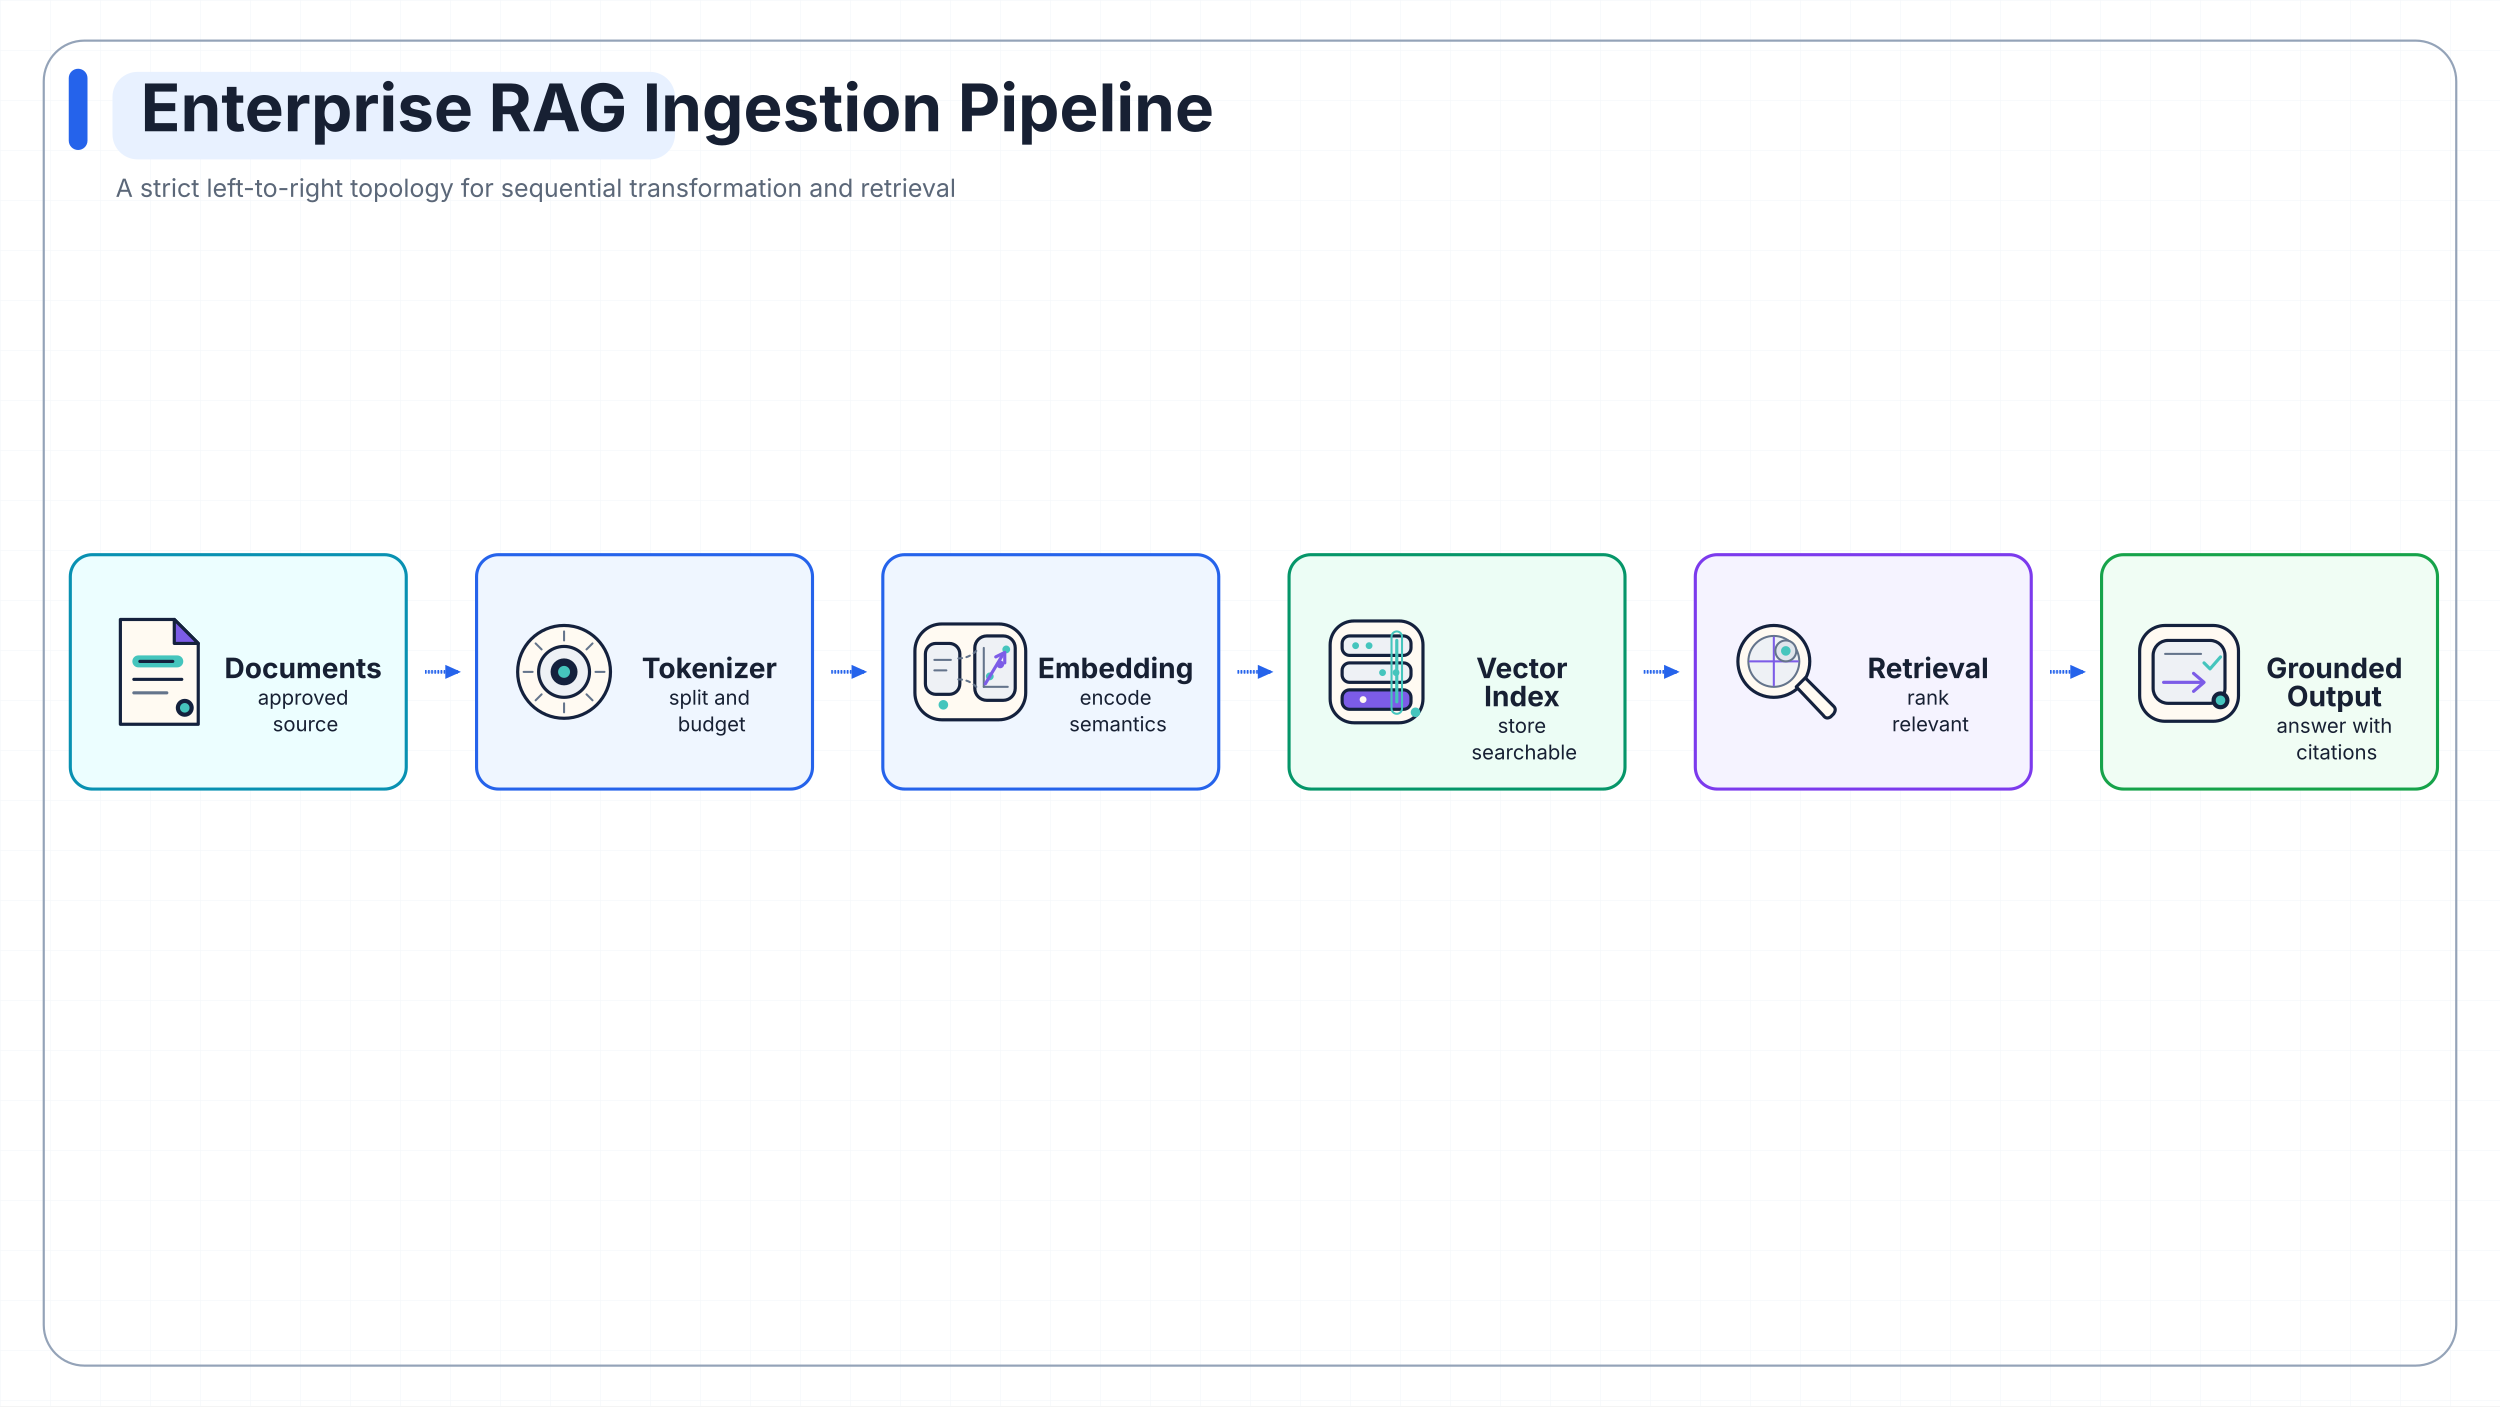
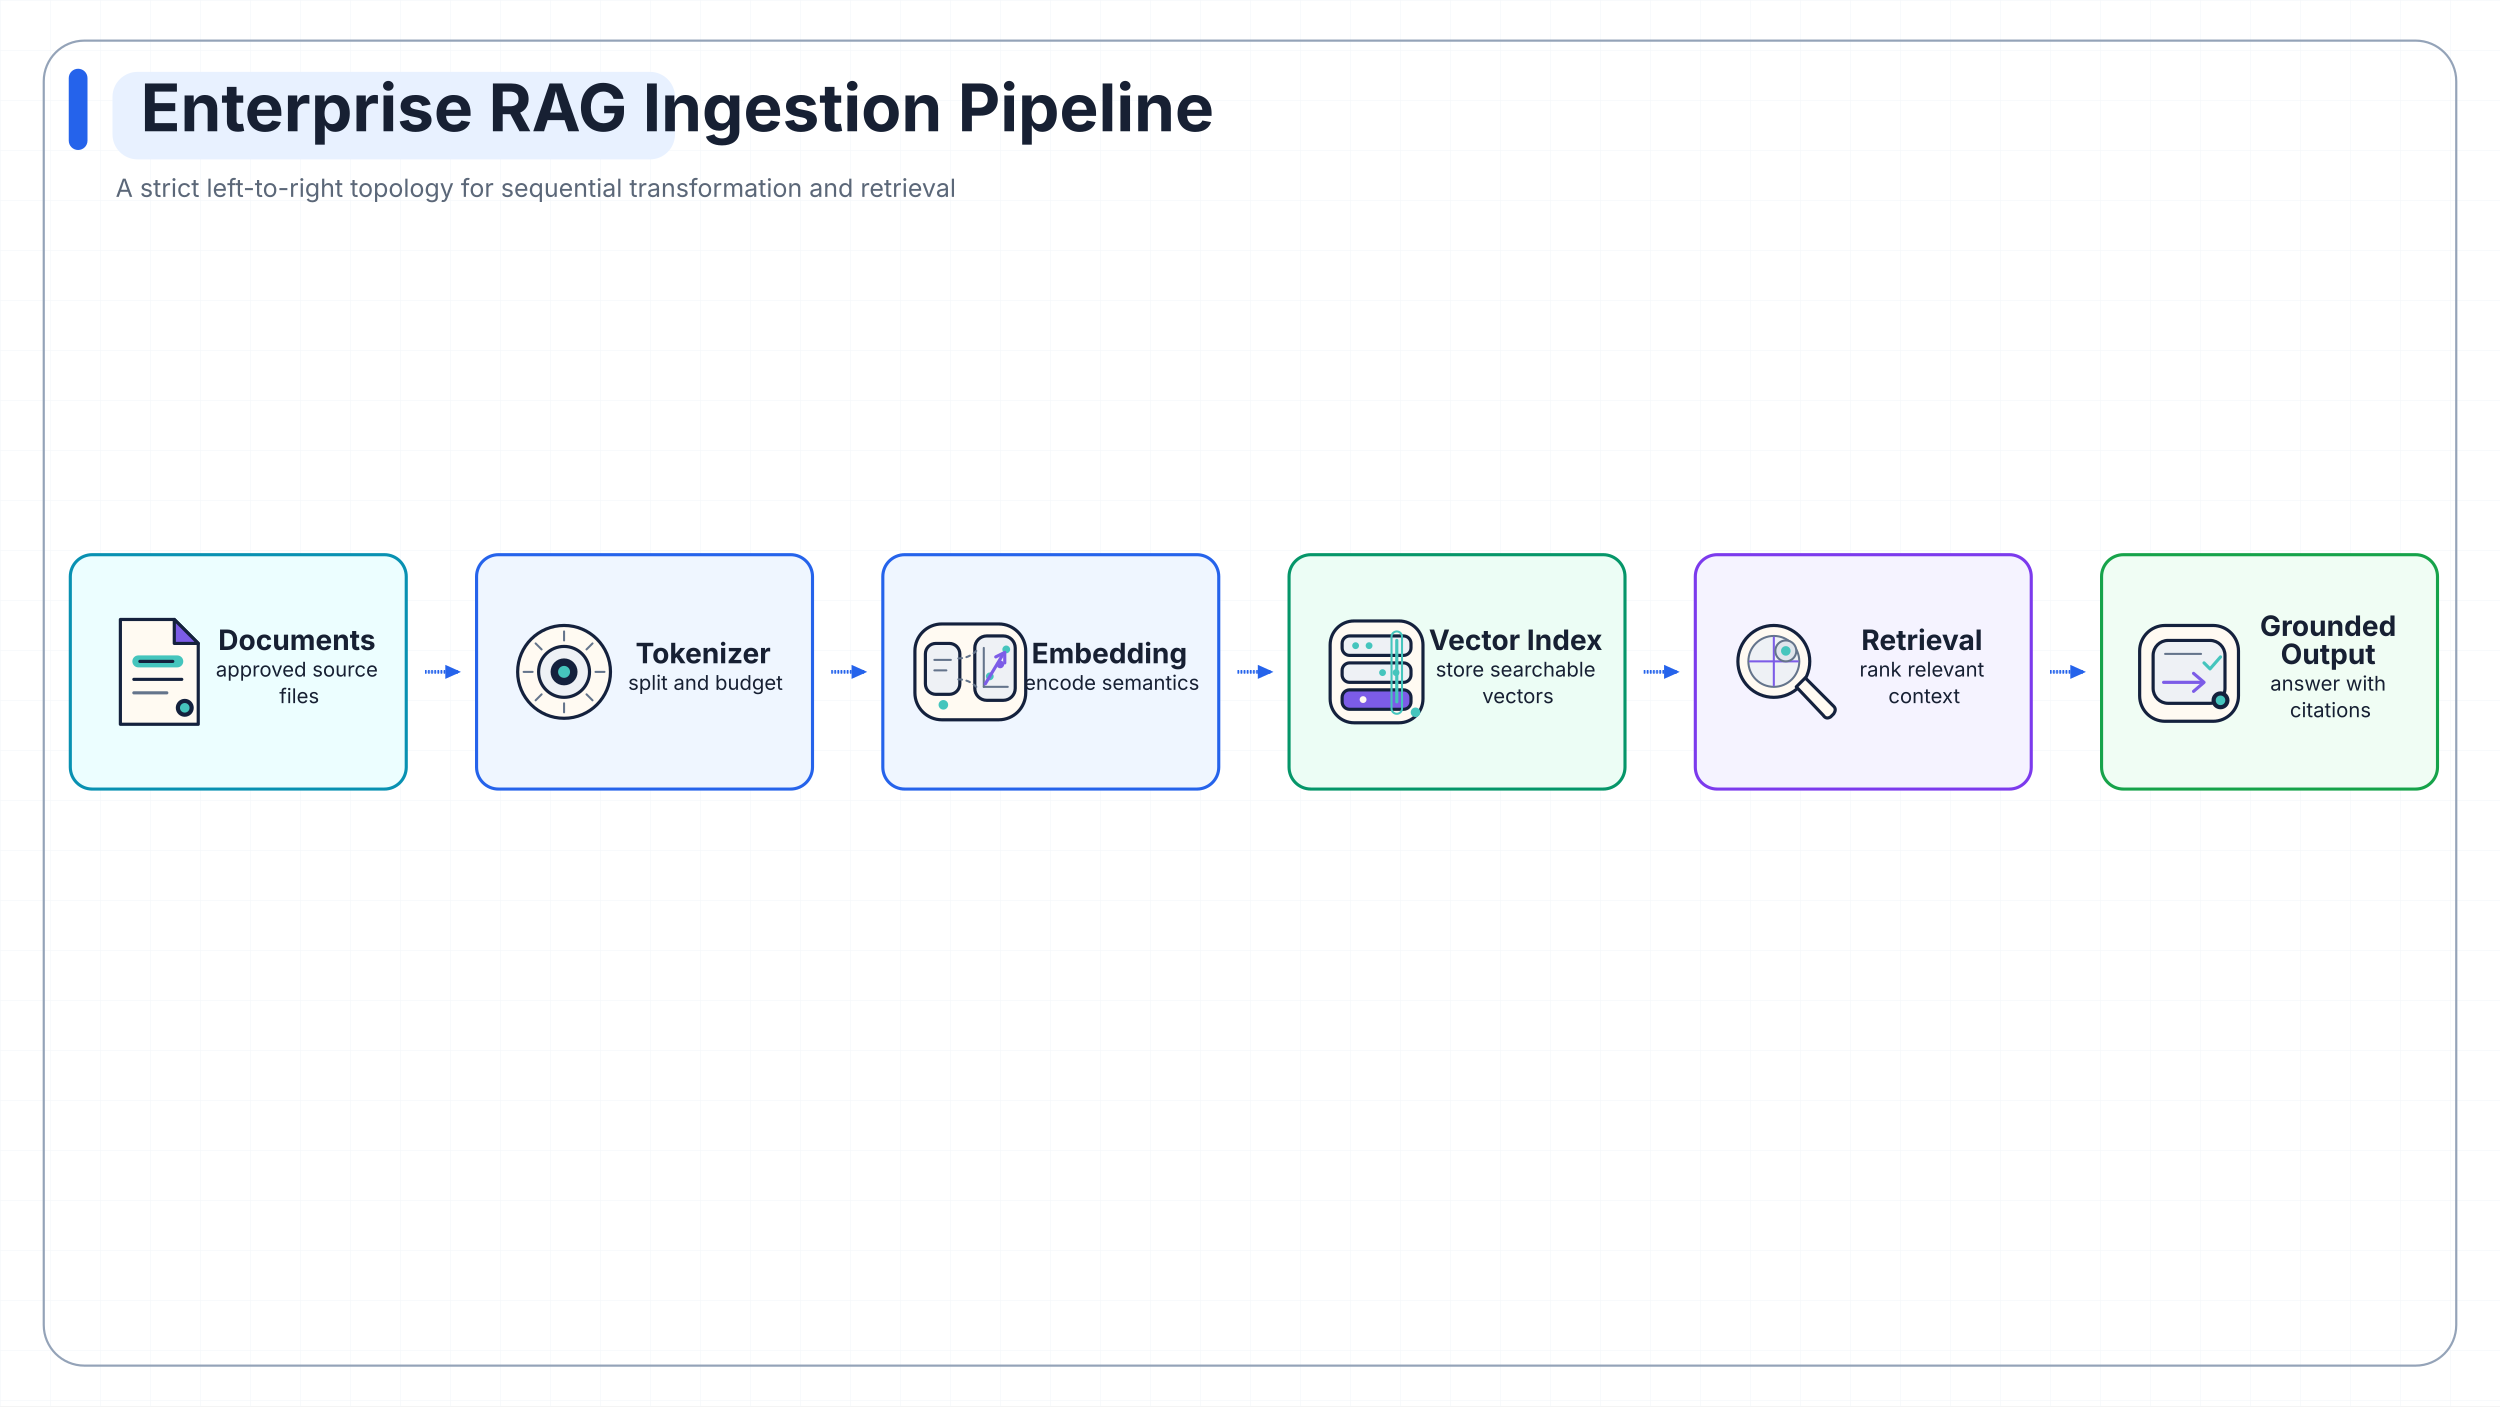
<svg xmlns="http://www.w3.org/2000/svg" width="1600" height="900" viewBox="0 0 1600 900" role="img" aria-labelledby="diagram-title diagram-desc" data-motion-profile="showcase-v1" data-motion-sequence="staged" data-motion-edge="packet-flow" data-motion-node="icon-performance" data-motion-group="none" data-motion-title="highlight-sweep" data-motion-reduced="static" data-icon-system="diagram-core-v1">
  <style>
  .title { font: 700 42px ui-sans-serif, system-ui, -apple-system, BlinkMacSystemFont, "Segoe UI", sans-serif; letter-spacing: 0; }
  .subtitle { font: 400 16px ui-sans-serif, system-ui, -apple-system, BlinkMacSystemFont, "Segoe UI", sans-serif; }
  .node-title { font: 700 18px ui-sans-serif, system-ui, -apple-system, BlinkMacSystemFont, "Segoe UI", sans-serif; }
  .node-caption { font: 400 13px ui-sans-serif, system-ui, -apple-system, BlinkMacSystemFont, "Segoe UI", sans-serif; opacity: 0.84; }
  .group-label { font: 700 14px ui-sans-serif, system-ui, -apple-system, BlinkMacSystemFont, "Segoe UI", sans-serif; text-transform: uppercase; letter-spacing: 0.08em; }
  .edge-label { font: 600 13px ui-sans-serif, system-ui, -apple-system, BlinkMacSystemFont, "Segoe UI", sans-serif; }
  .step-label { font: 700 12px ui-sans-serif, system-ui, -apple-system, BlinkMacSystemFont, "Segoe UI", sans-serif; }
  .edge-flow { stroke-linecap: round; }
  .edge-draw, .edge-base { stroke-linecap: butt; stroke-linejoin: round; }
  .edge-particle { filter: url(#particle-glow); }
  .edge-arrow-particle { filter: url(#particle-glow); }
  .semantic-icon { vector-effect: non-scaling-stroke; }
  .semantic-icon-breathe { transform-box: fill-box; transform-origin: center; animation: semanticIconBreathe 2.8s ease-in-out infinite; }
  .icon-breathe-halo { pointer-events: none; filter: url(#particle-glow); }
  .node-glow, .node-burst { pointer-events: none; }
  #title-accent { transform-origin: 50px 70px; animation: titlePulse 4.8s ease-in-out infinite; }
  #title-highlight { transform-origin: 252px 74px; animation: titleSlide 5.6s ease-in-out infinite; }
  @keyframes titlePulse { 0%, 100% { opacity: 0.76; } 50% { opacity: 1; } }
  @keyframes titleSlide { 0%, 100% { transform: translateX(0); opacity: 0.9; } 50% { transform: translateX(8px); opacity: 1; } }
  @keyframes semanticIconBreathe { 0%, 100% { transform: scale(0.96); opacity: 0.72; } 50% { transform: scale(1.08); opacity: 1; } }
  @media (prefers-reduced-motion: reduce) {
    #title-accent, #title-highlight, .semantic-icon-breathe { animation: none; }
  }
</style>
  <rect width="100%" height="100%" fill="#ffffff" />
  <defs>
    <filter id="soft-glow" x="-40%" y="-40%" width="180%" height="180%">
      <feGaussianBlur stdDeviation="5" result="blur" />
      <feMerge>
        <feMergeNode in="blur" />
        <feMergeNode in="SourceGraphic" />
      </feMerge>
    </filter>
    <filter id="particle-glow" x="-80%" y="-80%" width="260%" height="260%">
      <feGaussianBlur stdDeviation="2.6" result="blur" />
      <feMerge>
        <feMergeNode in="blur" />
        <feMergeNode in="SourceGraphic" />
      </feMerge>
    </filter>
    <pattern id="grid" width="32" height="32" patternUnits="userSpaceOnUse">
      <path d="M 32 0 L 0 0 0 32" fill="none" stroke="#edf2f7" stroke-width="1" />
    </pattern>
  </defs>
  <rect width="100%" height="100%" fill="url(#grid)" opacity="0.52" />
  <rect x="28" y="26" width="1544" height="848" rx="26" fill="none" stroke="#94a3b8" stroke-width="1.4" opacity="1.00" />
  <rect id="title-accent" x="44" y="44" width="12" height="52" rx="6" fill="#2563eb" style="animation:none" />
  <rect id="title-highlight" x="72" y="46" width="360" height="56" rx="16" fill="#e8f1ff" style="animation:none" />
  <text id="main-title" x="90" y="84" class="title" fill="#172033" opacity="1">
  Enterprise RAG Ingestion Pipeline
</text>
  <text x="74" y="126" class="subtitle" fill="#5b6778" opacity="1">
  A strict left-to-right topology for sequential transformation and retrieval
</text>
  <defs>
    <marker id="arrow-1" markerWidth="12" markerHeight="12" viewBox="0 0 12 12" refX="9" refY="6" orient="auto" markerUnits="userSpaceOnUse">
      <path d="M 1 1.5 L 11 6 L 1 10.5 z" fill="#2563eb" />
    </marker>
  </defs>
  <g class="edge" data-role="process">
    <path class="edge-base" d="M 272.0 430.0 L 293.0 430.0" fill="none" stroke="#2563eb" stroke-width="1.7" opacity="0.24" />
    <path class="edge-draw" d="M 272.0 430.0 L 293.0 430.0" fill="none" stroke="#2563eb" stroke-width="2.4" pathLength="1" stroke-dasharray="1" stroke-dashoffset="0" marker-end="url(#arrow-1)" />
    <text x="282.5" y="416.0" class="edge-label" fill="#5b6778" opacity="1">

  </text>
  </g>
  <defs>
    <marker id="arrow-2" markerWidth="12" markerHeight="12" viewBox="0 0 12 12" refX="9" refY="6" orient="auto" markerUnits="userSpaceOnUse">
      <path d="M 1 1.5 L 11 6 L 1 10.5 z" fill="#2563eb" />
    </marker>
  </defs>
  <g class="edge" data-role="process">
    <path class="edge-base" d="M 532.0 430.0 L 553.0 430.0" fill="none" stroke="#2563eb" stroke-width="1.7" opacity="0.24" />
    <path class="edge-draw" d="M 532.0 430.0 L 553.0 430.0" fill="none" stroke="#2563eb" stroke-width="2.4" pathLength="1" stroke-dasharray="1" stroke-dashoffset="0" marker-end="url(#arrow-2)" />
    <text x="542.5" y="416.0" class="edge-label" fill="#5b6778" opacity="1">

  </text>
  </g>
  <defs>
    <marker id="arrow-3" markerWidth="12" markerHeight="12" viewBox="0 0 12 12" refX="9" refY="6" orient="auto" markerUnits="userSpaceOnUse">
      <path d="M 1 1.5 L 11 6 L 1 10.5 z" fill="#2563eb" />
    </marker>
  </defs>
  <g class="edge" data-role="process">
    <path class="edge-base" d="M 792.0 430.0 L 813.0 430.0" fill="none" stroke="#2563eb" stroke-width="1.7" opacity="0.24" />
    <path class="edge-draw" d="M 792.0 430.0 L 813.0 430.0" fill="none" stroke="#2563eb" stroke-width="2.4" pathLength="1" stroke-dasharray="1" stroke-dashoffset="0" marker-end="url(#arrow-3)" />
    <text x="802.5" y="416.0" class="edge-label" fill="#5b6778" opacity="1">

  </text>
  </g>
  <defs>
    <marker id="arrow-4" markerWidth="12" markerHeight="12" viewBox="0 0 12 12" refX="9" refY="6" orient="auto" markerUnits="userSpaceOnUse">
      <path d="M 1 1.5 L 11 6 L 1 10.5 z" fill="#2563eb" />
    </marker>
  </defs>
  <g class="edge" data-role="process">
    <path class="edge-base" d="M 1052.0 430.0 L 1073.0 430.0" fill="none" stroke="#2563eb" stroke-width="1.7" opacity="0.24" />
    <path class="edge-draw" d="M 1052.0 430.0 L 1073.0 430.0" fill="none" stroke="#2563eb" stroke-width="2.4" pathLength="1" stroke-dasharray="1" stroke-dashoffset="0" marker-end="url(#arrow-4)" />
    <text x="1062.5" y="416.0" class="edge-label" fill="#5b6778" opacity="1">

  </text>
  </g>
  <defs>
    <marker id="arrow-5" markerWidth="12" markerHeight="12" viewBox="0 0 12 12" refX="9" refY="6" orient="auto" markerUnits="userSpaceOnUse">
      <path d="M 1 1.5 L 11 6 L 1 10.5 z" fill="#2563eb" />
    </marker>
  </defs>
  <g class="edge" data-role="process">
    <path class="edge-base" d="M 1312.0 430.0 L 1333.0 430.0" fill="none" stroke="#2563eb" stroke-width="1.7" opacity="0.24" />
    <path class="edge-draw" d="M 1312.0 430.0 L 1333.0 430.0" fill="none" stroke="#2563eb" stroke-width="2.4" pathLength="1" stroke-dasharray="1" stroke-dashoffset="0" marker-end="url(#arrow-5)" />
    <text x="1322.5" y="416.0" class="edge-label" fill="#5b6778" opacity="1">

  </text>
  </g>
  <g id="node-documents" class="node motion-node" data-role="source" opacity="1">
-     <rect x="45.0" y="355.0" width="215.0" height="150.0" rx="14.0" fill="#ecfeff" stroke="#0891b2" stroke-width="2.0" />
+     <rect class="node-surface" x="45.0" y="355.0" width="215.0" height="150.0" rx="14.0" fill="#ecfeff" stroke="#0891b2" stroke-width="2.0" />
    <g class="semantic-icon-wrap semantic-icon-diagram-core-wrap" data-icon="document" data-node-id="documents" data-icon-presentation="showcase">
      <g transform="translate(55 384) scale(0.9583333)" data-icon="document" data-icon-source="diagram-core-v1" data-asset-revision="1" aria-hidden="true" style="--icon-accent:#94a3b8;--icon-accent-secondary:#2563eb;--icon-detail:#5b6778;--icon-status-active:#38bdf8;--icon-status-error:#e65b65;--icon-status-idle:#94a3b8;--icon-status-success:#35b66f;--icon-status-warning:#f3a53a;--icon-stroke:#172033;--icon-surface-main:#f8fafc;--icon-surface-recessed:#edf2f7;--icon-surface-secondary:#ffffff" id="node_u2x2edocuments__document__root">
        <g data-part="body" id="node_u2x2edocuments__document__body">
          <g data-part="page" id="node_u2x2edocuments__document__page">
            <path d="M 23 13 H 59 L 75 29 V 83 H 23 Z" fill="var(--icon-surface-main, #fffaf2)" stroke="var(--icon-stroke, #14213d)" stroke-width="2.125" stroke-linejoin="round" data-stroke-role="outer" />
          </g>
          <g data-part="fold" id="node_u2x2edocuments__document__fold">
            <polygon points="59,13 59,29 75,29" fill="var(--icon-accent, #7c5ce7)" stroke="var(--icon-stroke, #14213d)" stroke-width="2.125" stroke-linejoin="round" data-stroke-role="outer" />
          </g>
          <g data-part="line-top" id="node_u2x2edocuments__document__line-top">
            <rect x="31" y="37" width="34" height="8" rx="4" fill="var(--icon-accent-secondary, #45c5bd)" />
            <line x1="36" y1="41" x2="58" y2="41" stroke="var(--icon-surface-contrast, #14213d)" stroke-width="2.125" stroke-linecap="round" data-stroke-role="inner" />
          </g>
          <g data-part="line-middle" id="node_u2x2edocuments__document__line-middle">
            <line x1="32" y1="53" x2="64" y2="53" stroke="var(--icon-stroke, #14213d)" stroke-width="2.125" stroke-linecap="round" data-stroke-role="inner" />
          </g>
          <g data-part="line-bottom" id="node_u2x2edocuments__document__line-bottom">
            <line x1="32" y1="62" x2="54" y2="62" stroke="var(--icon-detail, #64748b)" stroke-width="2.125" stroke-linecap="round" data-stroke-role="inner" />
          </g>
          <g data-part="indicator" id="node_u2x2edocuments__document__indicator">
            <circle cx="66" cy="72" r="6" fill="var(--icon-surface-contrast, #14213d)" />
            <circle cx="66" cy="72" r="3.2" fill="var(--icon-accent-secondary, #45c5bd)" />
          </g>
        </g>
      </g>
    </g>
-     <text x="195.5" y="416.0" text-anchor="middle" fill="#172033">
-       <tspan x="195.5" dy="18" class="node-title">Documents</tspan>
-       <tspan x="195.5" dy="17" class="node-caption">approved</tspan>
-       <tspan x="195.5" dy="17" class="node-caption">source</tspan>
+     <text x="191.5" y="416.0" class="node-text-block" text-anchor="middle" fill="#172033">
+       <tspan x="191.5" dy="0" class="node-title">Documents</tspan>
+       <tspan x="191.5" dy="17" class="node-caption">approved source</tspan>
+       <tspan x="191.5" dy="17" class="node-caption">files</tspan>
    </text>
  </g>
  <g id="node-tokenizer" class="node motion-node" data-role="process" opacity="1">
-     <rect x="305.0" y="355.0" width="215.0" height="150.0" rx="14.0" fill="#eff6ff" stroke="#2563eb" stroke-width="2.0" />
+     <rect class="node-surface" x="305.0" y="355.0" width="215.0" height="150.0" rx="14.0" fill="#eff6ff" stroke="#2563eb" stroke-width="2.0" />
    <g class="semantic-icon-wrap semantic-icon-diagram-core-wrap" data-icon="token" data-node-id="tokenizer" data-icon-presentation="showcase">
      <g transform="translate(315 384) scale(0.9583333)" data-icon="token" data-icon-source="diagram-core-v1" data-asset-revision="1" aria-hidden="true" style="--icon-accent:#94a3b8;--icon-accent-secondary:#2563eb;--icon-detail:#5b6778;--icon-status-active:#38bdf8;--icon-status-error:#e65b65;--icon-status-idle:#94a3b8;--icon-status-success:#35b66f;--icon-status-warning:#f3a53a;--icon-stroke:#172033;--icon-surface-main:#f8fafc;--icon-surface-recessed:#edf2f7;--icon-surface-secondary:#ffffff" id="node_u2x2etokenizer__token__root">
        <g data-part="body" id="node_u2x2etokenizer__token__body">
          <g data-part="shell" id="node_u2x2etokenizer__token__shell">
            <circle cx="48" cy="48" r="31" fill="var(--icon-surface-main, #fffaf2)" stroke="var(--icon-stroke, #14213d)" stroke-width="2.125" data-stroke-role="outer" />
          </g>
          <g data-part="tick-group" id="node_u2x2etokenizer__token__tick-group">
            <line x1="48" y1="21" x2="48" y2="27" stroke="var(--icon-detail, #64748b)" stroke-width="1.375" stroke-linecap="round" data-stroke-role="inner" />
            <line x1="67" y1="29" x2="63" y2="33" stroke="var(--icon-detail, #64748b)" stroke-width="1.375" stroke-linecap="round" data-stroke-role="inner" />
            <line x1="75" y1="48" x2="69" y2="48" stroke="var(--icon-detail, #64748b)" stroke-width="1.375" stroke-linecap="round" data-stroke-role="inner" />
            <line x1="67" y1="67" x2="63" y2="63" stroke="var(--icon-detail, #64748b)" stroke-width="1.375" stroke-linecap="round" data-stroke-role="inner" />
            <line x1="48" y1="75" x2="48" y2="69" stroke="var(--icon-detail, #64748b)" stroke-width="1.375" stroke-linecap="round" data-stroke-role="inner" />
            <line x1="29" y1="67" x2="33" y2="63" stroke="var(--icon-detail, #64748b)" stroke-width="1.375" stroke-linecap="round" data-stroke-role="inner" />
            <line x1="21" y1="48" x2="27" y2="48" stroke="var(--icon-detail, #64748b)" stroke-width="1.375" stroke-linecap="round" data-stroke-role="inner" />
            <line x1="29" y1="29" x2="33" y2="33" stroke="var(--icon-detail, #64748b)" stroke-width="1.375" stroke-linecap="round" data-stroke-role="inner" />
          </g>
          <g data-part="core" id="node_u2x2etokenizer__token__core">
            <circle cx="48" cy="48" r="17" fill="var(--icon-surface-secondary, #eef1f5)" stroke="var(--icon-stroke, #14213d)" stroke-width="2.125" data-stroke-role="outer" />
            <circle cx="48" cy="48" r="9" fill="var(--icon-surface-contrast, #14213d)" />
          </g>
          <g data-part="indicator" id="node_u2x2etokenizer__token__indicator">
            <circle cx="48" cy="48" r="4" fill="var(--icon-accent-secondary, #45c5bd)" />
          </g>
        </g>
      </g>
    </g>
-     <text x="455.5" y="416.0" text-anchor="middle" fill="#172033">
-       <tspan x="455.5" dy="18" class="node-title">Tokenizer</tspan>
-       <tspan x="455.5" dy="17" class="node-caption">split and</tspan>
-       <tspan x="455.5" dy="17" class="node-caption">budget</tspan>
+     <text x="451.5" y="424.5" class="node-text-block" text-anchor="middle" fill="#172033">
+       <tspan x="451.5" dy="0" class="node-title">Tokenizer</tspan>
+       <tspan x="451.5" dy="17" class="node-caption">split and budget</tspan>
    </text>
  </g>
  <g id="node-embedding" class="node motion-node" data-role="process" opacity="1">
-     <rect x="565.0" y="355.0" width="215.0" height="150.0" rx="14.0" fill="#eff6ff" stroke="#2563eb" stroke-width="2.0" />
+     <rect class="node-surface" x="565.0" y="355.0" width="215.0" height="150.0" rx="14.0" fill="#eff6ff" stroke="#2563eb" stroke-width="2.0" />
    <g class="semantic-icon-wrap semantic-icon-diagram-core-wrap" data-icon="embedding" data-node-id="embedding" data-icon-presentation="showcase">
      <g transform="translate(575 384) scale(0.9583333)" data-icon="embedding" data-icon-source="diagram-core-v1" data-asset-revision="1" aria-hidden="true" style="--icon-accent:#94a3b8;--icon-accent-secondary:#2563eb;--icon-detail:#5b6778;--icon-status-active:#38bdf8;--icon-status-error:#e65b65;--icon-status-idle:#94a3b8;--icon-status-success:#35b66f;--icon-status-warning:#f3a53a;--icon-stroke:#172033;--icon-surface-main:#f8fafc;--icon-surface-recessed:#edf2f7;--icon-surface-secondary:#ffffff" id="node_u2x2eembedding__embedding__root">
        <g data-part="body" id="node_u2x2eembedding__embedding__body">
          <rect x="11" y="16" width="74" height="64" rx="18" fill="var(--icon-surface-main, #fffaf2)" stroke="var(--icon-stroke, #14213d)" stroke-width="2.125" data-stroke-role="outer" />
        </g>
        <g data-part="input-card" id="node_u2x2eembedding__embedding__input-card">
          <rect x="18" y="29" width="23" height="34" rx="7" fill="var(--icon-surface-secondary, #eef1f5)" stroke="var(--icon-stroke, #14213d)" stroke-width="2.125" data-stroke-role="outer" />
          <line x1="24" y1="40" x2="35" y2="40" stroke="var(--icon-detail, #64748b)" stroke-width="1.375" stroke-linecap="round" data-stroke-role="inner" />
          <line x1="24" y1="47" x2="32" y2="47" stroke="var(--icon-detail, #64748b)" stroke-width="1.375" stroke-linecap="round" data-stroke-role="inner" />
        </g>
        <g data-part="coordinate-space" id="node_u2x2eembedding__embedding__coordinate-space">
          <rect x="51" y="24" width="27" height="43" rx="8" fill="var(--icon-surface-secondary, #eef1f5)" stroke="var(--icon-stroke, #14213d)" stroke-width="2.125" data-stroke-role="outer" />
          <line x1="57" y1="58" x2="73" y2="58" stroke="var(--icon-detail, #64748b)" stroke-width="1.375" stroke-linecap="round" data-stroke-role="inner" />
          <line x1="57" y1="58" x2="57" y2="32" stroke="var(--icon-detail, #64748b)" stroke-width="1.375" stroke-linecap="round" data-stroke-role="inner" />
        </g>
        <g data-part="points" id="node_u2x2eembedding__embedding__points">
          <circle cx="61" cy="51" r="2.6" fill="var(--icon-accent-secondary, #45c5bd)" />
          <circle cx="68" cy="43" r="2.6" fill="var(--icon-accent, #7c5ce7)" />
          <circle cx="72" cy="33" r="2.6" fill="var(--icon-accent-secondary, #45c5bd)" />
        </g>
        <g data-part="vector" id="node_u2x2eembedding__embedding__vector">
          <path d="M 58 56 L 70 36" fill="none" stroke="var(--icon-accent, #7c5ce7)" stroke-width="2.125" stroke-linecap="round" data-stroke-role="outer" />
          <polyline points="65,38 71,35 71,42" fill="none" stroke="var(--icon-accent, #7c5ce7)" stroke-width="2.125" stroke-linecap="round" stroke-linejoin="round" data-stroke-role="outer" />
        </g>
        <g data-part="projection" id="node_u2x2eembedding__embedding__projection">
          <path d="M 40 39 Q 47 39 52 34" fill="none" stroke="var(--icon-detail, #64748b)" stroke-width="1.375" stroke-linecap="round" stroke-dasharray="2.5 3" data-stroke-role="inner" />
          <path d="M 40 53 Q 47 53 52 58" fill="none" stroke="var(--icon-detail, #64748b)" stroke-width="1.375" stroke-linecap="round" stroke-dasharray="2.5 3" data-stroke-role="inner" />
        </g>
        <g data-part="indicator" id="node_u2x2eembedding__embedding__indicator">
          <circle cx="30" cy="70" r="3.2" fill="var(--icon-accent-secondary, #45c5bd)" />
        </g>
      </g>
    </g>
-     <text x="715.5" y="416.0" text-anchor="middle" fill="#172033">
-       <tspan x="715.5" dy="18" class="node-title">Embedding</tspan>
-       <tspan x="715.5" dy="17" class="node-caption">encode</tspan>
-       <tspan x="715.5" dy="17" class="node-caption">semantics</tspan>
+     <text x="711.5" y="424.5" class="node-text-block" text-anchor="middle" fill="#172033">
+       <tspan x="711.5" dy="0" class="node-title">Embedding</tspan>
+       <tspan x="711.5" dy="17" class="node-caption">encode semantics</tspan>
    </text>
  </g>
  <g id="node-index" class="node motion-node" data-role="memory" opacity="1">
-     <rect x="825.0" y="355.0" width="215.0" height="150.0" rx="14.0" fill="#ecfdf5" stroke="#059669" stroke-width="2.0" />
+     <rect class="node-surface" x="825.0" y="355.0" width="215.0" height="150.0" rx="14.0" fill="#ecfdf5" stroke="#059669" stroke-width="2.0" />
    <g class="semantic-icon-wrap semantic-icon-diagram-core-wrap" data-icon="vector-database" data-node-id="index" data-icon-presentation="showcase">
      <g transform="translate(835 384) scale(0.9583333)" data-icon="vector-database" data-icon-source="diagram-core-v1" data-asset-revision="1" aria-hidden="true" style="--icon-accent:#94a3b8;--icon-accent-secondary:#2563eb;--icon-detail:#5b6778;--icon-status-active:#38bdf8;--icon-status-error:#e65b65;--icon-status-idle:#94a3b8;--icon-status-success:#35b66f;--icon-status-warning:#f3a53a;--icon-stroke:#172033;--icon-surface-main:#f8fafc;--icon-surface-recessed:#edf2f7;--icon-surface-secondary:#ffffff" id="node_u2x2eindex__vector-database__root">
        <g data-part="body" id="node_u2x2eindex__vector-database__body">
          <g data-part="shell" id="node_u2x2eindex__vector-database__shell">
            <rect x="17" y="14" width="62" height="68" rx="16" fill="var(--icon-surface-main, #fffaf2)" stroke="var(--icon-stroke, #14213d)" stroke-width="2.125" data-stroke-role="outer" />
          </g>
          <g data-part="layers" id="node_u2x2eindex__vector-database__layers">
            <rect x="25" y="24" width="46" height="13" rx="5" fill="var(--icon-surface-secondary, #eef1f5)" stroke="var(--icon-stroke, #14213d)" stroke-width="2.125" data-stroke-role="outer" />
            <rect x="25" y="42" width="46" height="13" rx="5" fill="var(--icon-surface-secondary, #eef1f5)" stroke="var(--icon-stroke, #14213d)" stroke-width="2.125" data-stroke-role="outer" />
            <rect x="25" y="60" width="46" height="13" rx="5" fill="var(--icon-accent, #7c5ce7)" stroke="var(--icon-stroke, #14213d)" stroke-width="2.125" data-stroke-role="outer" />
          </g>
          <g data-part="points" id="node_u2x2eindex__vector-database__points">
            <circle cx="34" cy="30.5" r="2.3" fill="var(--icon-accent-secondary, #45c5bd)" />
            <circle cx="43" cy="30.5" r="2.3" fill="var(--icon-accent-secondary, #45c5bd)" />
            <circle cx="52" cy="48.5" r="2.3" fill="var(--icon-accent-secondary, #45c5bd)" />
            <circle cx="61" cy="48.5" r="2.3" fill="var(--icon-accent-secondary, #45c5bd)" />
            <circle cx="39" cy="66.5" r="2.3" fill="var(--icon-surface-main, #fffaf2)" />
          </g>
          <g data-part="scanner" id="node_u2x2eindex__vector-database__scanner">
            <rect x="58" y="21" width="7" height="55" rx="3.5" fill="none" stroke="var(--icon-accent-secondary, #45c5bd)" stroke-width="1.375" data-stroke-role="inner" />
            <line x1="61.5" y1="27" x2="61.5" y2="68" stroke="var(--icon-accent-secondary, #45c5bd)" stroke-width="2.125" stroke-linecap="round" data-stroke-role="outer" />
          </g>
          <g data-part="indicator" id="node_u2x2eindex__vector-database__indicator">
            <circle cx="74" cy="75" r="3.2" fill="var(--icon-accent-secondary, #45c5bd)" />
          </g>
        </g>
      </g>
    </g>
-     <text x="975.5" y="416.0" text-anchor="middle" fill="#172033">
-       <tspan x="975.5" dy="18" class="node-title">Vector</tspan>
-       <tspan x="975.5" dy="18" class="node-title">Index</tspan>
-       <tspan x="975.5" dy="17" class="node-caption">store</tspan>
-       <tspan x="975.5" dy="17" class="node-caption">searchable</tspan>
+     <text x="971.5" y="416.0" class="node-text-block" text-anchor="middle" fill="#172033">
+       <tspan x="971.5" dy="0" class="node-title">Vector Index</tspan>
+       <tspan x="971.5" dy="17" class="node-caption">store searchable</tspan>
+       <tspan x="971.5" dy="17" class="node-caption">vectors</tspan>
    </text>
  </g>
  <g id="node-retrieval" class="node motion-node" data-role="agent" opacity="1">
-     <rect x="1085.0" y="355.0" width="215.0" height="150.0" rx="14.0" fill="#f5f3ff" stroke="#7c3aed" stroke-width="2.0" />
+     <rect class="node-surface" x="1085.0" y="355.0" width="215.0" height="150.0" rx="14.0" fill="#f5f3ff" stroke="#7c3aed" stroke-width="2.0" />
    <g class="semantic-icon-wrap semantic-icon-diagram-core-wrap" data-icon="search" data-node-id="retrieval" data-icon-presentation="showcase">
      <g transform="translate(1095 384) scale(0.9583333)" data-icon="search" data-icon-source="diagram-core-v1" data-asset-revision="1" aria-hidden="true" style="--icon-accent:#94a3b8;--icon-accent-secondary:#2563eb;--icon-detail:#5b6778;--icon-status-active:#38bdf8;--icon-status-error:#e65b65;--icon-status-idle:#94a3b8;--icon-status-success:#35b66f;--icon-status-warning:#f3a53a;--icon-stroke:#172033;--icon-surface-main:#f8fafc;--icon-surface-recessed:#edf2f7;--icon-surface-secondary:#ffffff" id="node_u2x2eretrieval__search__root">
        <g data-part="body" id="node_u2x2eretrieval__search__body">
          <g data-part="lens" id="node_u2x2eretrieval__search__lens">
            <circle cx="42" cy="41" r="24" fill="var(--icon-surface-main, #fffaf2)" stroke="var(--icon-stroke, #14213d)" stroke-width="2.125" data-stroke-role="outer" />
            <circle cx="42" cy="41" r="17" fill="var(--icon-surface-secondary, #eef1f5)" stroke="var(--icon-detail, #64748b)" stroke-width="1.375" data-stroke-role="inner" />
          </g>
          <g data-part="handle" id="node_u2x2eretrieval__search__handle">
            <path d="M 57 58 L 63 52 L 82 71 Q 84 73 82 76 L 80 78 Q 77 80 75 77 Z" fill="var(--icon-surface-main, #fffaf2)" stroke="var(--icon-stroke, #14213d)" stroke-width="2.125" stroke-linejoin="round" data-stroke-role="outer" />
          </g>
          <g data-part="scan" id="node_u2x2eretrieval__search__scan">
            <line x1="26" y1="41" x2="58" y2="41" stroke="var(--icon-accent, #7c5ce7)" stroke-width="1.375" stroke-linecap="round" data-stroke-role="inner" />
            <line x1="42" y1="25" x2="42" y2="57" stroke="var(--icon-accent, #7c5ce7)" stroke-width="1.375" stroke-linecap="round" data-stroke-role="inner" />
          </g>
          <g data-part="target" id="node_u2x2eretrieval__search__target">
            <circle cx="50" cy="34" r="7" fill="var(--icon-surface-recessed, #dfe5ec)" stroke="var(--icon-detail, #64748b)" stroke-width="1.375" data-stroke-role="inner" />
          </g>
          <g data-part="indicator" id="node_u2x2eretrieval__search__indicator">
            <circle cx="50" cy="34" r="3.2" fill="var(--icon-accent-secondary, #45c5bd)" />
          </g>
        </g>
      </g>
    </g>
-     <text x="1235.5" y="416.0" text-anchor="middle" fill="#172033">
-       <tspan x="1235.5" dy="18" class="node-title">Retrieval</tspan>
-       <tspan x="1235.5" dy="17" class="node-caption">rank</tspan>
-       <tspan x="1235.5" dy="17" class="node-caption">relevant</tspan>
+     <text x="1231.5" y="416.0" class="node-text-block" text-anchor="middle" fill="#172033">
+       <tspan x="1231.5" dy="0" class="node-title">Retrieval</tspan>
+       <tspan x="1231.5" dy="17" class="node-caption">rank relevant</tspan>
+       <tspan x="1231.5" dy="17" class="node-caption">context</tspan>
    </text>
  </g>
  <g id="node-output" class="node motion-node" data-role="output" opacity="1">
-     <rect x="1345.0" y="355.0" width="215.0" height="150.0" rx="14.0" fill="#f0fdf4" stroke="#16a34a" stroke-width="2.0" />
+     <rect class="node-surface" x="1345.0" y="355.0" width="215.0" height="150.0" rx="14.0" fill="#f0fdf4" stroke="#16a34a" stroke-width="2.0" />
    <g class="semantic-icon-wrap semantic-icon-diagram-core-wrap" data-icon="output" data-node-id="output" data-icon-presentation="showcase">
      <g transform="translate(1355 384) scale(0.9583333)" data-icon="output" data-icon-source="diagram-core-v1" data-asset-revision="1" aria-hidden="true" style="--icon-accent:#94a3b8;--icon-accent-secondary:#2563eb;--icon-detail:#5b6778;--icon-status-active:#38bdf8;--icon-status-error:#e65b65;--icon-status-idle:#94a3b8;--icon-status-success:#35b66f;--icon-status-warning:#f3a53a;--icon-stroke:#172033;--icon-surface-main:#f8fafc;--icon-surface-recessed:#edf2f7;--icon-surface-secondary:#ffffff" id="node_u2x2eoutput__output__root">
        <g data-part="body" id="node_u2x2eoutput__output__body">
          <g data-part="shell" id="node_u2x2eoutput__output__shell">
            <rect x="15" y="17" width="66" height="64" rx="17" fill="var(--icon-surface-main, #fffaf2)" stroke="var(--icon-stroke, #14213d)" stroke-width="2.125" data-stroke-role="outer" />
          </g>
          <g data-part="card" id="node_u2x2eoutput__output__card">
            <rect x="24" y="27" width="48" height="42" rx="10" fill="var(--icon-surface-secondary, #eef1f5)" stroke="var(--icon-stroke, #14213d)" stroke-width="2.125" data-stroke-role="outer" />
            <line x1="32" y1="36" x2="56" y2="36" stroke="var(--icon-detail, #64748b)" stroke-width="1.375" stroke-linecap="round" data-stroke-role="inner" />
          </g>
          <g data-part="send-path" id="node_u2x2eoutput__output__send-path">
            <line x1="31" y1="55" x2="56" y2="55" stroke="var(--icon-accent, #7c5ce7)" stroke-width="2.125" stroke-linecap="round" data-stroke-role="outer" />
            <polyline points="51,49 58,55 51,61" fill="none" stroke="var(--icon-accent, #7c5ce7)" stroke-width="2.125" stroke-linecap="round" stroke-linejoin="round" data-stroke-role="outer" />
          </g>
          <g data-part="check" id="node_u2x2eoutput__output__check">
            <path d="M 58 42 L 62 46 L 69 38" fill="none" stroke="var(--icon-accent-secondary, #45c5bd)" stroke-width="2.125" stroke-linecap="round" stroke-linejoin="round" data-stroke-role="outer" />
          </g>
          <g data-part="indicator" id="node_u2x2eoutput__output__indicator">
            <circle cx="69" cy="67" r="6" fill="var(--icon-surface-contrast, #14213d)" />
            <circle cx="69" cy="67" r="3.2" fill="var(--icon-accent-secondary, #45c5bd)" />
          </g>
        </g>
      </g>
    </g>
-     <text x="1495.5" y="416.0" text-anchor="middle" fill="#172033">
-       <tspan x="1495.5" dy="18" class="node-title">Grounded</tspan>
-       <tspan x="1495.5" dy="18" class="node-title">Output</tspan>
-       <tspan x="1495.5" dy="17" class="node-caption">answer with</tspan>
-       <tspan x="1495.5" dy="17" class="node-caption">citations</tspan>
+     <text x="1491.5" y="407.0" class="node-text-block" text-anchor="middle" fill="#172033">
+       <tspan x="1491.5" dy="0" class="node-title">Grounded</tspan>
+       <tspan x="1491.5" dy="18" class="node-title">Output</tspan>
+       <tspan x="1491.5" dy="17" class="node-caption">answer with</tspan>
+       <tspan x="1491.5" dy="17" class="node-caption">citations</tspan>
    </text>
  </g>
</svg>
